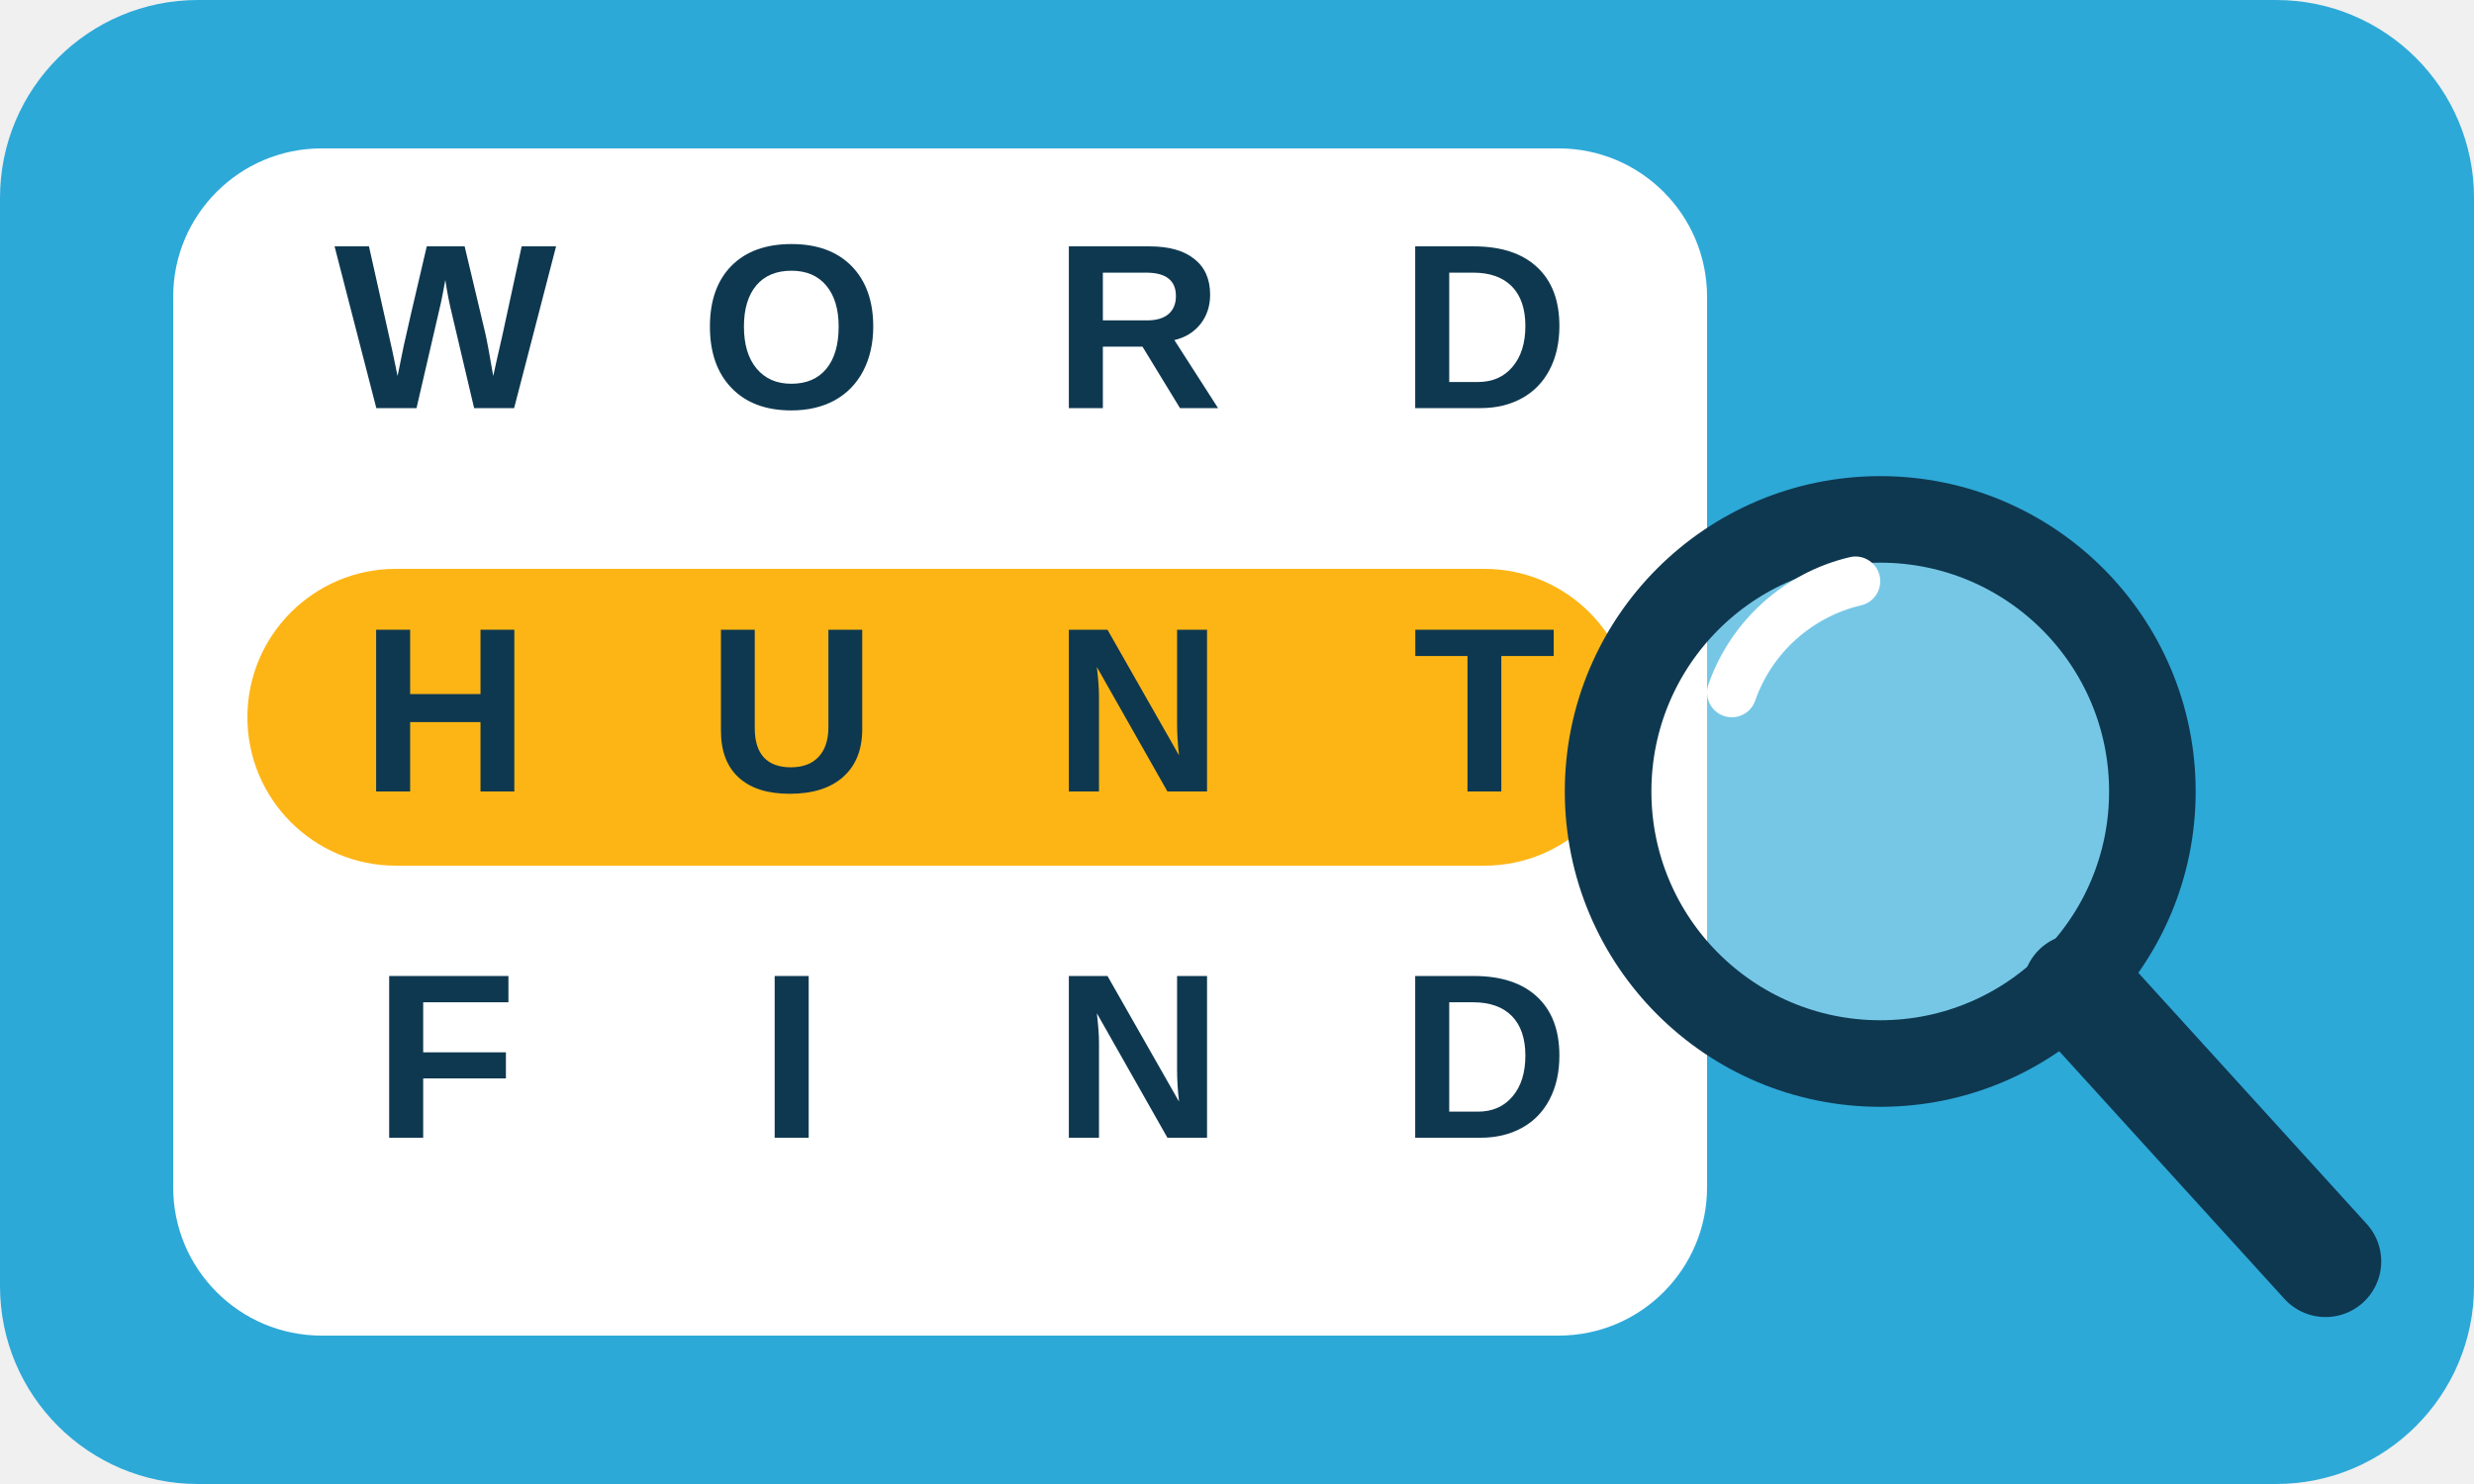
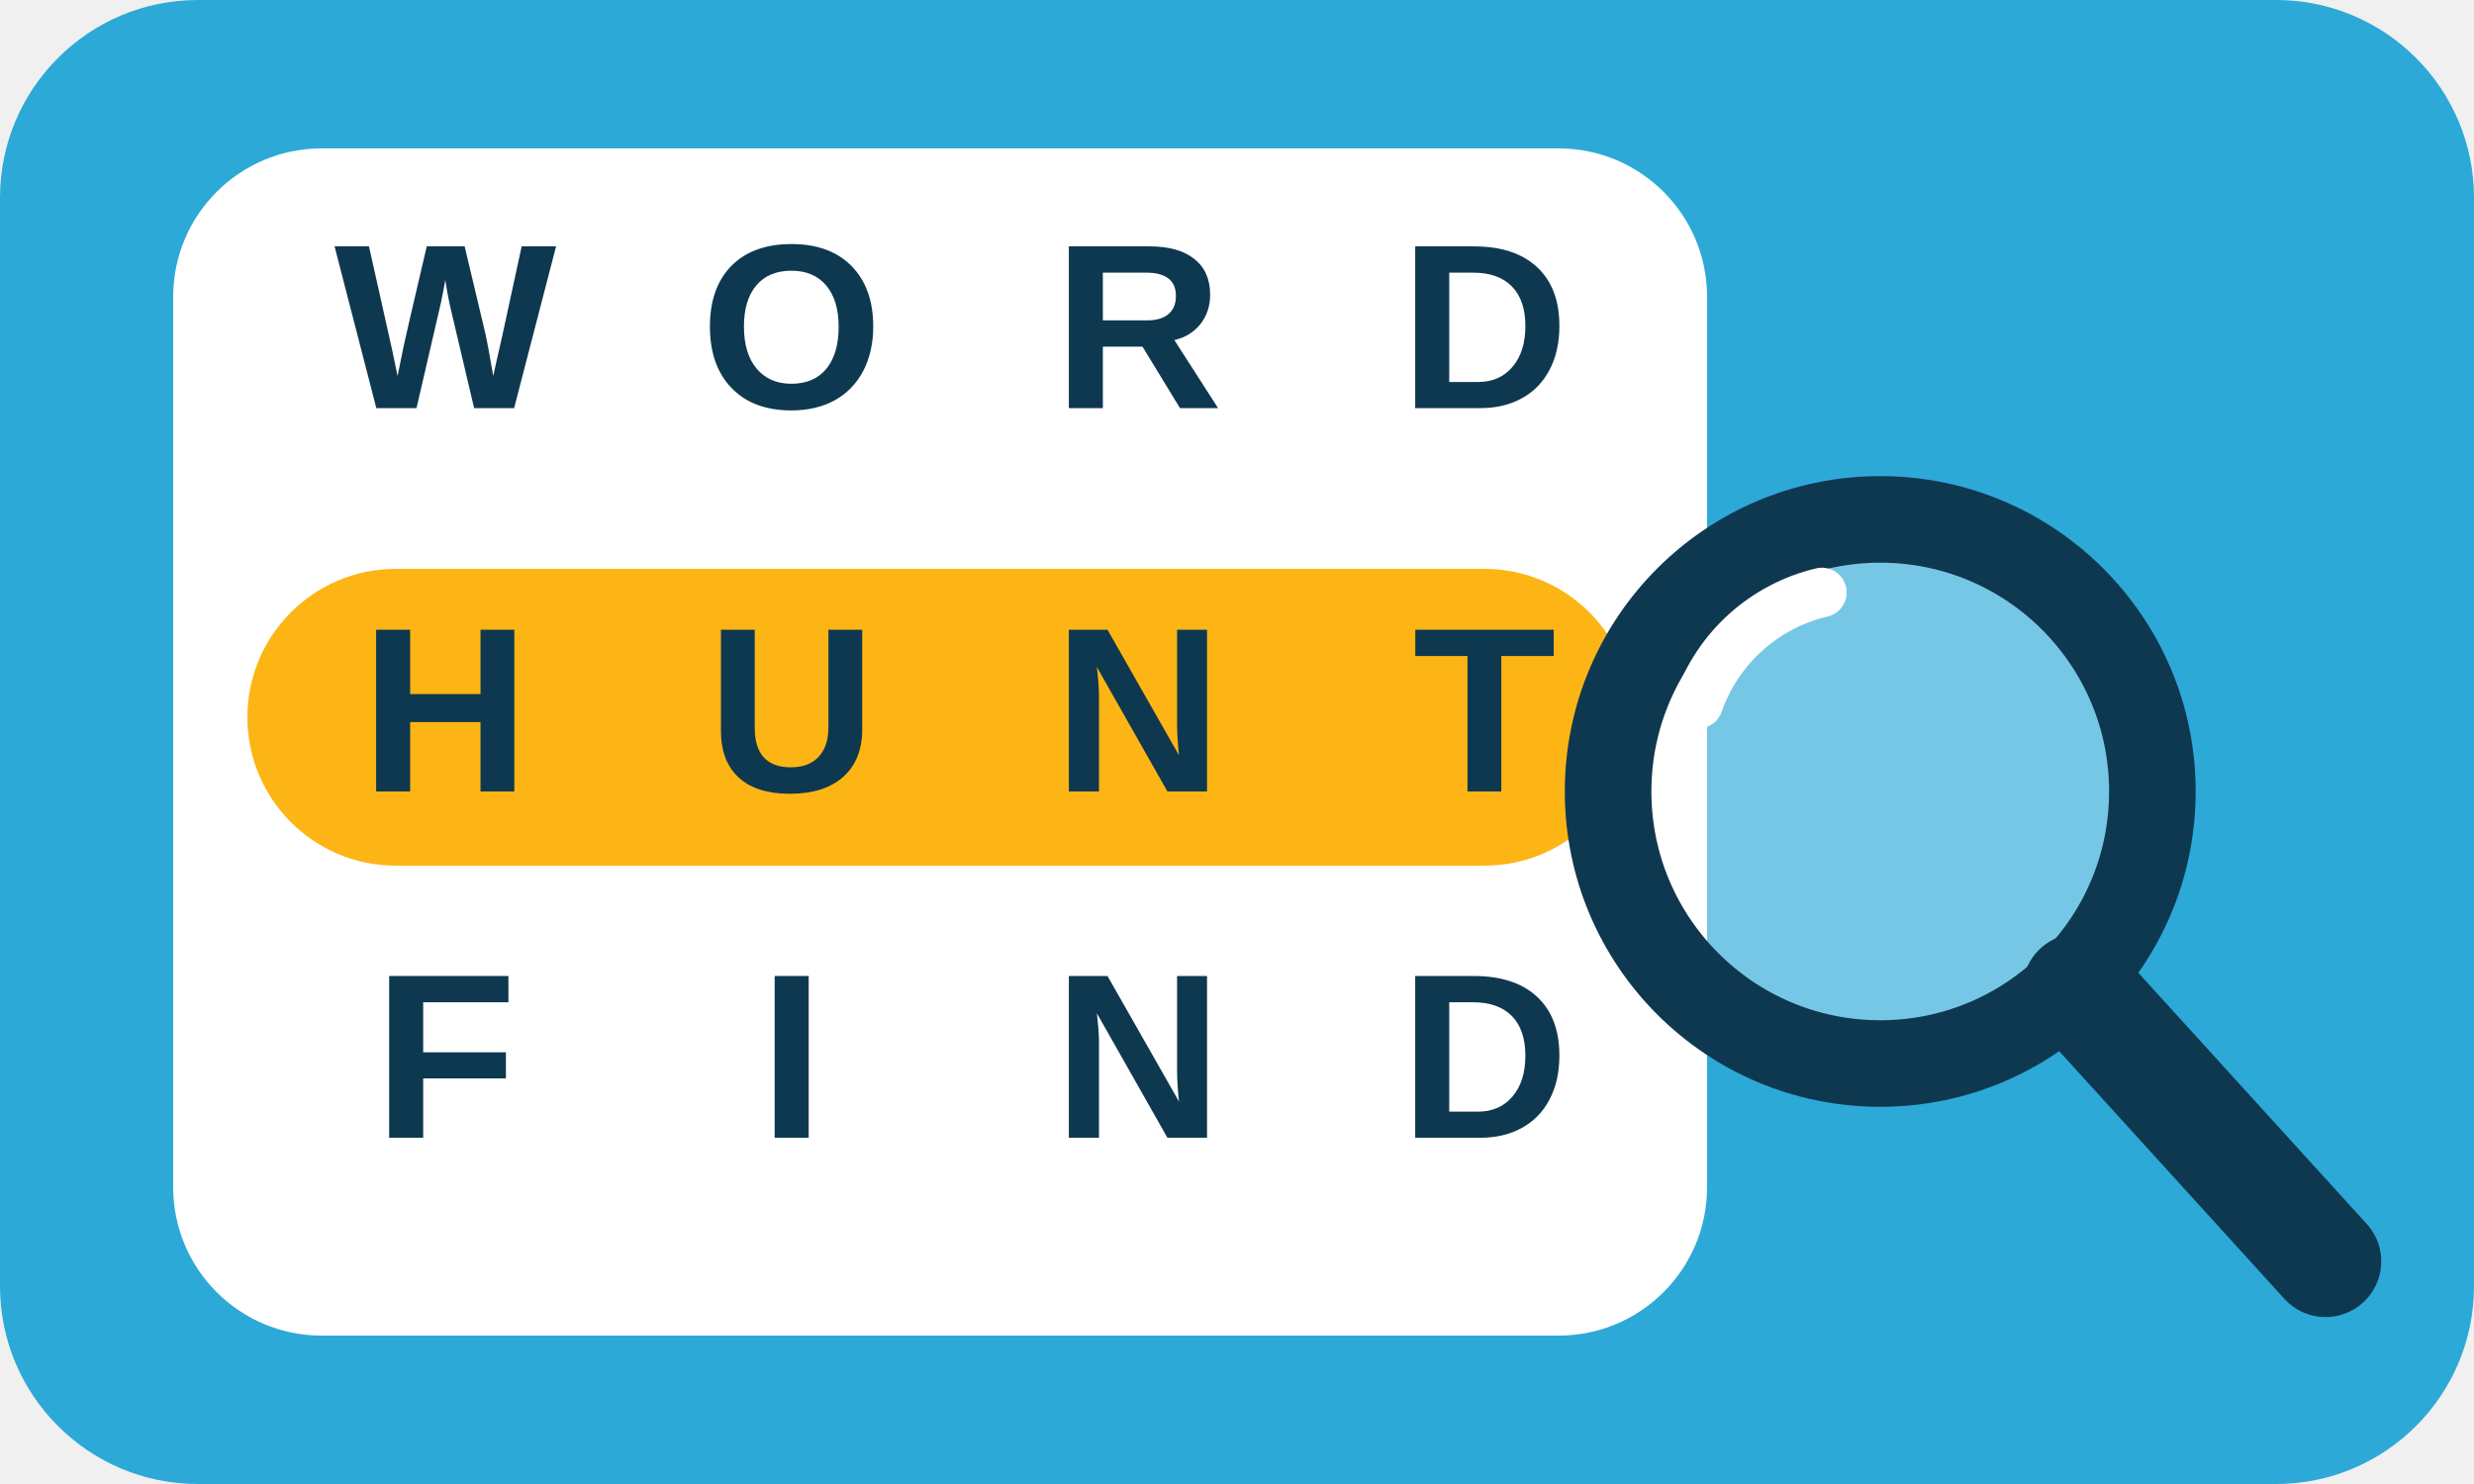
- <svg xmlns="http://www.w3.org/2000/svg" viewBox="0 0 200 120" role="img" aria-label="WordHunt: tìm từ trong bảng chữ cái">
-   <rect width="200" height="120" rx="16" fill="#2DA9D8" />
-   <rect x="14" y="12" width="124" height="96" rx="12" fill="#ffffff" />
-   <rect x="20" y="46" width="112" height="24" rx="12" fill="#FDB515" />
-   <g font-family="'Baloo 2', 'Arial Rounded MT Bold', Arial, sans-serif" font-weight="800" font-size="19" text-anchor="middle" fill="#0E3850">
-     <text x="36" y="33">W</text>
-     <text x="64" y="33">O</text>
-     <text x="92" y="33">R</text>
-     <text x="120" y="33">D</text>
-     <text x="36" y="64">H</text>
-     <text x="64" y="64">U</text>
-     <text x="92" y="64">N</text>
-     <text x="120" y="64">T</text>
-     <text x="36" y="92">F</text>
-     <text x="64" y="92">I</text>
-     <text x="92" y="92">N</text>
-     <text x="120" y="92">D</text>
+ <svg xmlns="http://www.w3.org/2000/svg" viewBox="0 0 200 120" role="img" aria-label="WordHunt: tìm từ trong bảng chữ cái" version="1.1" id="svg15">
+   <defs id="defs15" />
+   <rect width="200" height="120" rx="16" fill="#2DA9D8" id="rect1" />
+   <rect x="14" y="12" width="124" height="96" rx="12" fill="#ffffff" id="rect2" />
+   <rect x="20" y="46" width="112" height="24" rx="12" fill="#FDB515" id="rect3" />
+   <g font-family="'Baloo 2', 'Arial Rounded MT Bold', Arial, sans-serif" font-weight="800" font-size="19" text-anchor="middle" fill="#0E3850" id="g14">
+     <text x="36" y="33" id="text3">W</text>
+     <text x="64" y="33" id="text4">O</text>
+     <text x="92" y="33" id="text5">R</text>
+     <text x="120" y="33" id="text6">D</text>
+     <text x="36" y="64" id="text7">H</text>
+     <text x="64" y="64" id="text8">U</text>
+     <text x="92" y="64" id="text9">N</text>
+     <text x="120" y="64" id="text10">T</text>
+     <text x="36" y="92" id="text11">F</text>
+     <text x="64" y="92" id="text12">I</text>
+     <text x="92" y="92" id="text13">N</text>
+     <text x="120" y="92" id="text14">D</text>
  </g>
-   <circle cx="152" cy="64" r="22" fill="rgba(255,255,255,.35)" stroke="#0E3850" stroke-width="7" />
-   <path d="M168 80 L188 102" stroke="#0E3850" stroke-width="9" stroke-linecap="round" />
-   <path d="M140 56 a14 14 0 0 1 10 -9" stroke="#fff" stroke-width="4" stroke-linecap="round" fill="none" />
+   <circle cx="152" cy="64" r="22" fill="rgba(255,255,255,.35)" stroke="#0E3850" stroke-width="7" id="circle14" />
+   <path d="M168 80 L188 102" stroke="#0E3850" stroke-width="9" stroke-linecap="round" id="path14" />
+   <path d="m 137.283,56.906 a 14,14 0 0 1 10,-9" stroke="#ffffff" stroke-width="4" stroke-linecap="round" fill="none" id="path15" />
</svg>
